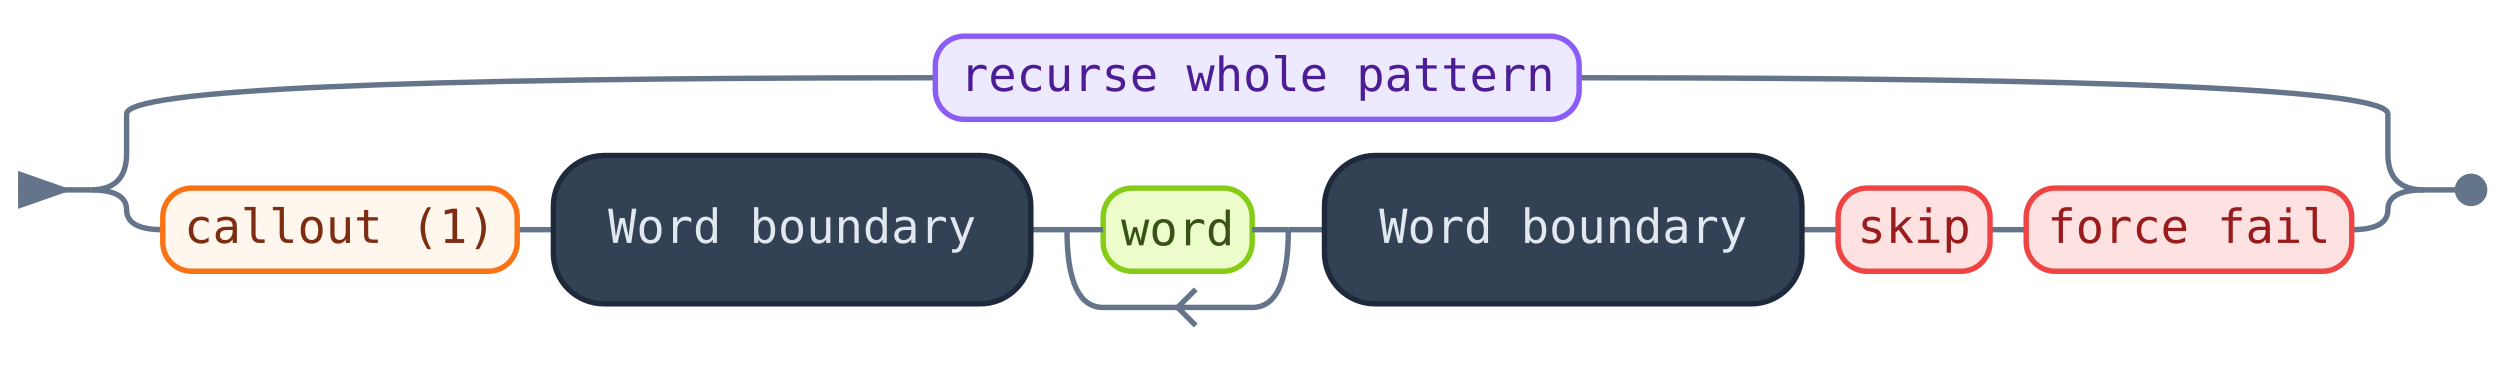
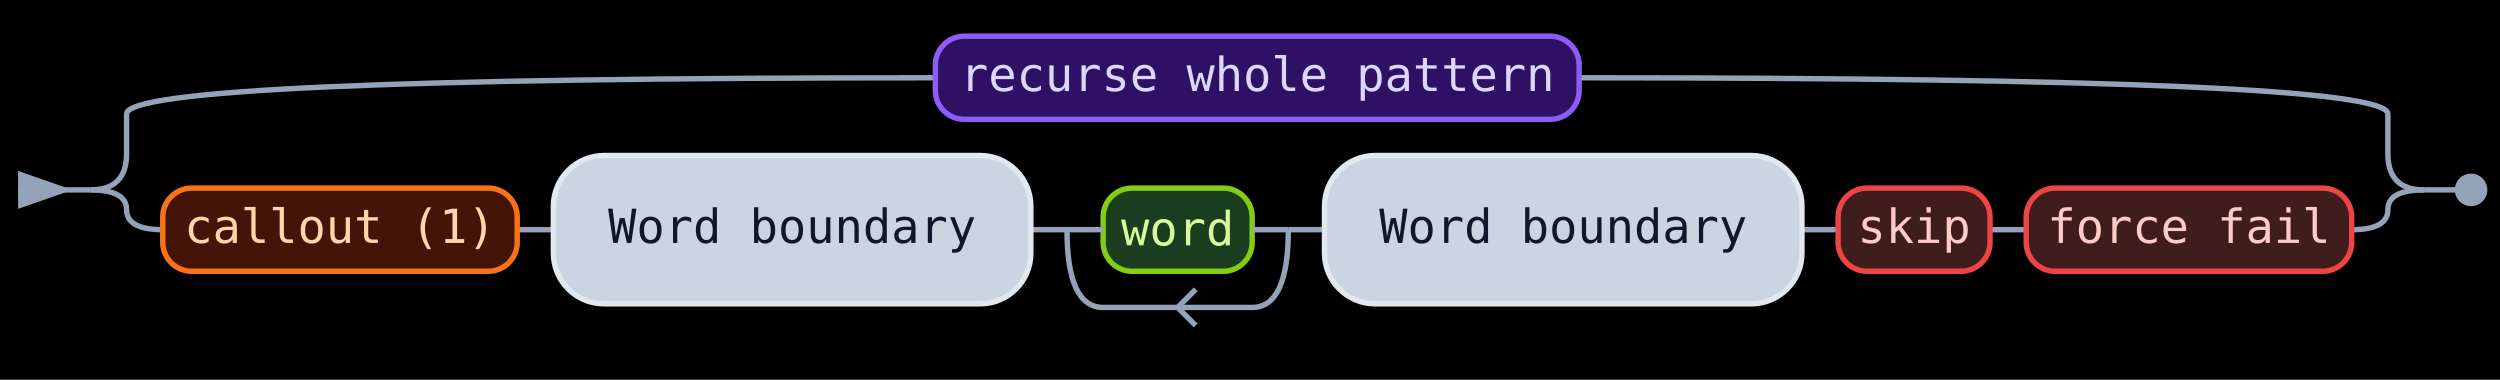
<svg xmlns="http://www.w3.org/2000/svg" width="691.2" height="105" viewBox="0 0 691.2 105">
  <defs>
    <marker id="start-arrow" markerWidth="10" markerHeight="7" refX="0" refY="3.5" orient="auto">
-       <polygon points="0 0, 10 3.5, 0 7" fill="#64748b" />
+       <polygon points="0 0, 10 3.5, 0 7" fill="#94a3b8" />
    </marker>
    <marker id="end-dot" markerWidth="8" markerHeight="8" refX="4" refY="4">
-       <circle cx="4" cy="4" r="3" fill="#64748b" />
+       <circle cx="4" cy="4" r="3" fill="#94a3b8" />
    </marker>
  </defs>
  <style>
- 		.literal rect { fill: #fee2e2; stroke: #ef4444; stroke-width: 1.5; }
- 		.literal text { fill: #991b1b; }
- 		.escape rect { fill: #ecfccb; stroke: #84cc16; stroke-width: 1.5; }
- 		.escape text { fill: #365314; }
- 		.charset rect { fill: #f5f0e1; stroke: #a39e8a; stroke-width: 1.5; }
- 		.charset text { fill: #57534e; }
- 		.anchor rect { fill: #334155; stroke: #1e293b; stroke-width: 1.5; }
- 		.anchor text { fill: #e2e8f0; }
- 		.any-character rect { fill: #dbeafe; stroke: #3b82f6; stroke-width: 1.5; }
- 		.any-character text { fill: #1e3a5f; }
- 		.flags rect { fill: #dbeafe; stroke: #3b82f6; stroke-width: 1.5; }
- 		.flags text { fill: #1e3a5f; }
- 		.recursive-ref rect { fill: #ede9fe; stroke: #8b5cf6; stroke-width: 1.5; }
- 		.recursive-ref text { fill: #4c1d95; }
- 		.callout rect { fill: #fff7ed; stroke: #f97316; stroke-width: 1.5; }
- 		.callout text { fill: #7c2d12; }
- 		.backtrack-control rect { fill: #fee2e2; stroke: #ef4444; stroke-width: 1.5; }
- 		.backtrack-control text { fill: #991b1b; }
- 		.conditional rect { fill: #e0f2fe; stroke: #0ea5e9; stroke-width: 1.5; }
- 		.conditional text { fill: #0c4a6e; }
- 		.comment rect { fill: #f3f4f6; stroke: #9ca3af; stroke-width: 1.5; stroke-dasharray: 4,2; }
- 		.comment text { fill: #6b7280; }
+ 		.literal rect { fill: #3f1d1d; stroke: #ef4444; stroke-width: 1.5; }
+ 		.literal text { fill: #fecaca; }
+ 		.escape rect { fill: #1a3e1f; stroke: #84cc16; stroke-width: 1.5; }
+ 		.escape text { fill: #d9f99d; }
+ 		.charset rect { fill: #3d3a2a; stroke: #a39e8a; stroke-width: 1.5; }
+ 		.charset text { fill: #e7e5e4; }
+ 		.anchor rect { fill: #cbd5e1; stroke: #e2e8f0; stroke-width: 1.5; }
+ 		.anchor text { fill: #0f172a; }
+ 		.any-character rect { fill: #172554; stroke: #3b82f6; stroke-width: 1.5; }
+ 		.any-character text { fill: #bfdbfe; }
+ 		.flags rect { fill: #172554; stroke: #3b82f6; stroke-width: 1.5; }
+ 		.flags text { fill: #bfdbfe; }
+ 		.recursive-ref rect { fill: #2e1065; stroke: #8b5cf6; stroke-width: 1.5; }
+ 		.recursive-ref text { fill: #ddd6fe; }
+ 		.callout rect { fill: #431407; stroke: #f97316; stroke-width: 1.5; }
+ 		.callout text { fill: #fed7aa; }
+ 		.backtrack-control rect { fill: #3f1d1d; stroke: #ef4444; stroke-width: 1.5; }
+ 		.backtrack-control text { fill: #fecaca; }
+ 		.conditional rect { fill: #082f49; stroke: #0ea5e9; stroke-width: 1.5; }
+ 		.conditional text { fill: #bae6fd; }
+ 		.comment rect { fill: #1f2937; stroke: #6b7280; stroke-width: 1.5; stroke-dasharray: 4,2; }
+ 		.comment text { fill: #9ca3af; }
		.comment text { font-style: italic; }
- 		text { font-family: monospace; font-size: 13px; fill: #000; }
+ 		text { font-family: monospace; font-size: 13px; fill: #e2e8f0; }
		.subexp-label, .charset-label, .flags-label { font-family: system-ui, -apple-system, sans-serif; font-size: 11px; }
- 		.repeat-label { fill: #64748b; font-family: system-ui, -apple-system, sans-serif; font-size: 11px; }
+ 		.repeat-label { fill: #94a3b8; font-family: system-ui, -apple-system, sans-serif; font-size: 11px; }
	</style>
-   <line x1="5" y1="52.5" x2="25" y2="52.5" stroke="#64748b" stroke-width="1.5" marker-start="url(#start-arrow)" />
-   <line x1="670.2" y1="52.5" x2="683.2" y2="52.5" stroke="#64748b" stroke-width="1.5" marker-end="url(#end-dot)" />
+   <rect x="0" y="0" width="691.2" height="105" fill="#000000" />
+   <line x1="5" y1="52.5" x2="25" y2="52.5" stroke="#94a3b8" stroke-width="1.5" marker-start="url(#start-arrow)" />
+   <line x1="670.2" y1="52.5" x2="683.2" y2="52.5" stroke="#94a3b8" stroke-width="1.5" marker-end="url(#end-dot)" />
  <g transform="translate(25,10)">
    <g class="regexp">
-       <path d="M 0 42.5 Q 10 42.5 10 32.5 V 21.5 Q 10 11.5 233.6 11.5" fill="none" stroke="#64748b" stroke-width="1.5" />
-       <path d="M 411.6 11.5 Q 635.2 11.5 635.2 21.5 V 32.5 Q 635.2 42.5 645.2 42.5" fill="none" stroke="#64748b" stroke-width="1.5" />
-       <path d="M 0 42.5 Q 10 42.5 10 48 V 48 Q 10 53.5 20 53.5" fill="none" stroke="#64748b" stroke-width="1.5" />
-       <path d="M 625.2 53.5 Q 635.2 53.5 635.2 48 V 48 Q 635.2 42.5 645.2 42.5" fill="none" stroke="#64748b" stroke-width="1.5" />
+       <path d="M 0 42.5 Q 10 42.5 10 32.5 V 21.5 Q 10 11.5 233.6 11.5" fill="none" stroke="#94a3b8" stroke-width="1.5" />
+       <path d="M 411.6 11.5 Q 635.2 11.5 635.2 21.5 V 32.5 Q 635.2 42.5 645.2 42.5" fill="none" stroke="#94a3b8" stroke-width="1.5" />
+       <path d="M 0 42.5 Q 10 42.5 10 48 V 48 Q 10 53.5 20 53.5" fill="none" stroke="#94a3b8" stroke-width="1.5" />
+       <path d="M 625.2 53.5 Q 635.2 53.5 635.2 48 V 48 Q 635.2 42.5 645.2 42.5" fill="none" stroke="#94a3b8" stroke-width="1.5" />
      <g transform="translate(20,0)">
        <g transform="translate(213.6,0)">
          <g class="match">
            <g class="recursive-ref">
              <rect x="0" y="0" width="178" height="23" rx="8" ry="8" />
              <text x="89" y="15.167" font-family="system-ui, -apple-system, sans-serif" font-size="11" text-anchor="middle">recurse whole pattern</text>
            </g>
          </g>
        </g>
      </g>
      <g transform="translate(20,0)">
        <g transform="translate(0,33)">
          <g class="match">
-             <path d="M 98 20.5 L 108 20.5 M 240 20.5 L 250 20.5 M 311.2 20.5 L 321.2 20.5 M 453.2 20.5 L 463.2 20.5 M 505.2 20.5 L 515.2 20.5" fill="none" stroke="#64748b" stroke-width="1.5" />
+             <path d="M 98 20.5 L 108 20.5 M 240 20.5 L 250 20.5 M 311.2 20.5 L 321.2 20.5 M 453.2 20.5 L 463.2 20.5 M 505.2 20.5 L 515.2 20.5" fill="none" stroke="#94a3b8" stroke-width="1.5" />
            <g transform="translate(0,9)">
              <g class="callout">
                <rect x="0" y="0" width="98" height="23" rx="8" ry="8" />
                <text x="49" y="15.167" font-family="system-ui, -apple-system, sans-serif" font-size="11" text-anchor="middle">callout (1)</text>
              </g>
            </g>
            <g transform="translate(108,0)">
              <g class="anchor">
                <rect x="0" y="0" width="132" height="41" rx="14" ry="14" />
                <text x="66" y="24.167" font-family="system-ui, -apple-system, sans-serif" font-size="11" text-anchor="middle">Word boundary</text>
              </g>
            </g>
            <g transform="translate(250,9)">
              <g class="repeat">
-                 <path d="M 61.2 11.5 Q 61.2 33 51.2 33 H 10 Q 0 33 0 11.5" fill="none" stroke="#64748b" stroke-width="1.5" class="loop-path" />
-                 <path d="M 35.6 28 L 30.6 33 L 35.6 38" fill="none" stroke="#64748b" stroke-width="1.5" />
+                 <path d="M 61.2 11.5 Q 61.2 33 51.2 33 H 10 Q 0 33 0 11.5" fill="none" stroke="#94a3b8" stroke-width="1.5" class="loop-path" />
+                 <path d="M 35.6 28 L 30.6 33 L 35.6 38" fill="none" stroke="#94a3b8" stroke-width="1.5" />
                <g transform="translate(10,0)">
                  <g class="escape">
                    <rect x="0" y="0" width="41.2" height="23" rx="8" ry="8" />
                    <text x="20.6" y="15.833" font-family="monospace" font-size="13" text-anchor="middle">word</text>
                  </g>
                </g>
-                 <line x1="0" y1="11.5" x2="10" y2="11.5" stroke="#64748b" stroke-width="1.5" />
-                 <line x1="51.2" y1="11.5" x2="61.2" y2="11.5" stroke="#64748b" stroke-width="1.5" />
+                 <line x1="0" y1="11.5" x2="10" y2="11.5" stroke="#94a3b8" stroke-width="1.5" />
+                 <line x1="51.2" y1="11.5" x2="61.2" y2="11.5" stroke="#94a3b8" stroke-width="1.5" />
              </g>
            </g>
            <g transform="translate(321.2,0)">
              <g class="anchor">
                <rect x="0" y="0" width="132" height="41" rx="14" ry="14" />
                <text x="66" y="24.167" font-family="system-ui, -apple-system, sans-serif" font-size="11" text-anchor="middle">Word boundary</text>
              </g>
            </g>
            <g transform="translate(463.2,9)">
              <g class="backtrack-control">
                <rect x="0" y="0" width="42" height="23" rx="8" ry="8" />
                <text x="21" y="15.167" font-family="system-ui, -apple-system, sans-serif" font-size="11" text-anchor="middle">skip</text>
              </g>
            </g>
            <g transform="translate(515.2,9)">
              <g class="backtrack-control">
                <rect x="0" y="0" width="90" height="23" rx="8" ry="8" />
                <text x="45" y="15.167" font-family="system-ui, -apple-system, sans-serif" font-size="11" text-anchor="middle">force fail</text>
              </g>
            </g>
          </g>
        </g>
      </g>
    </g>
  </g>
</svg>
